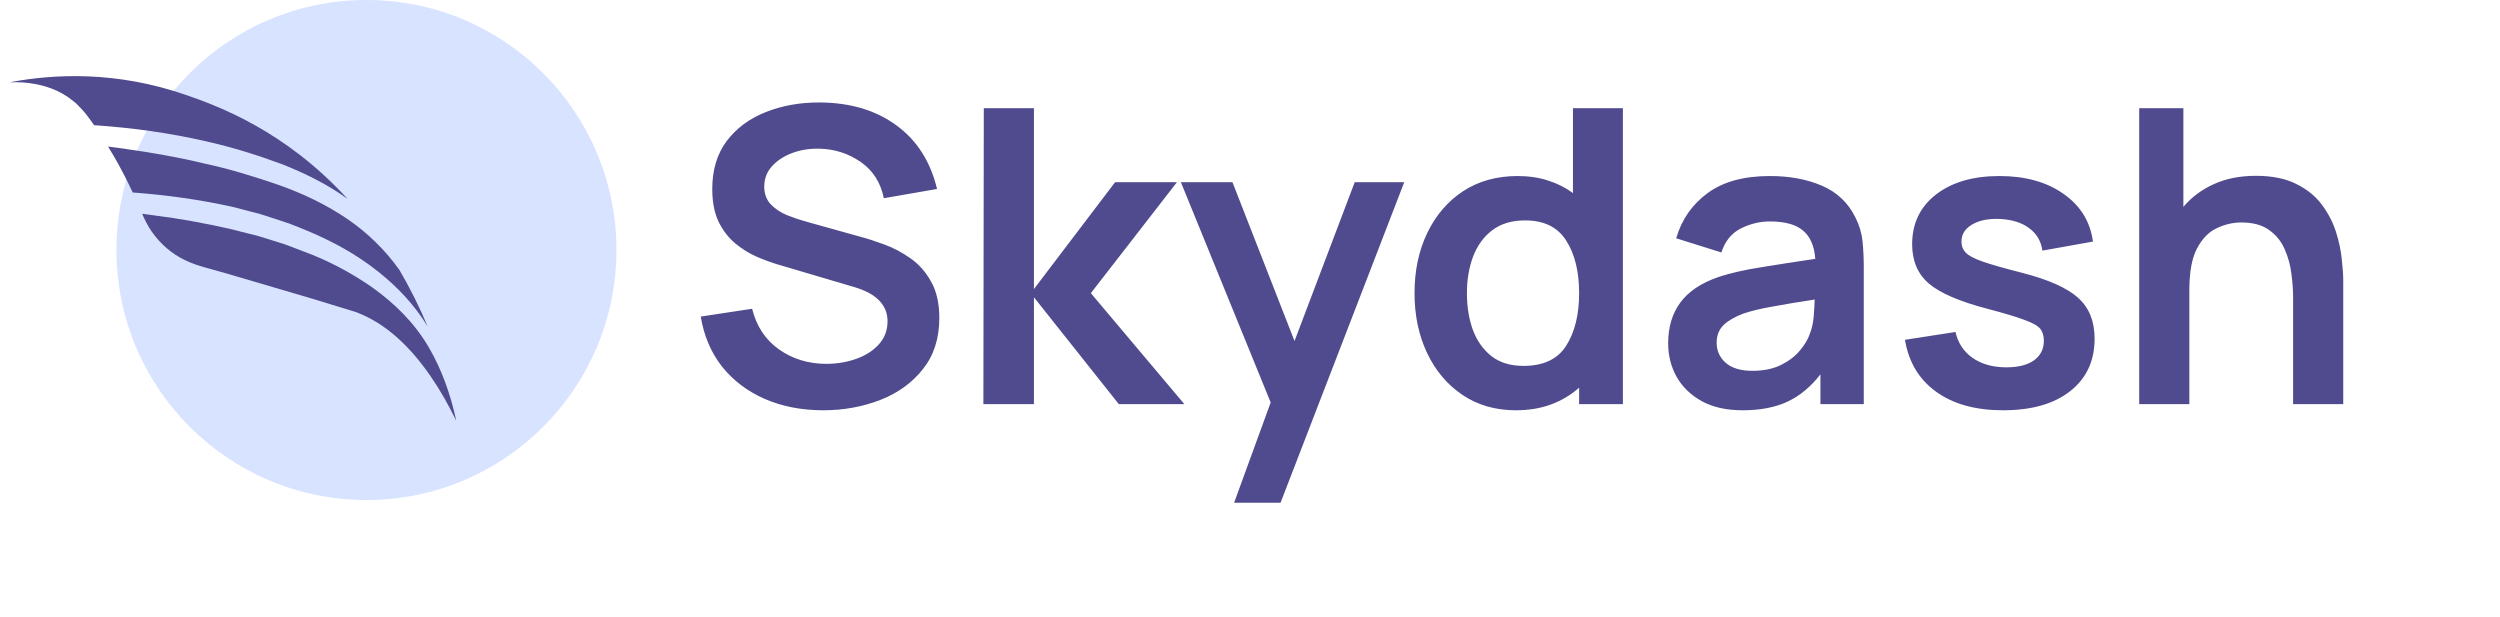
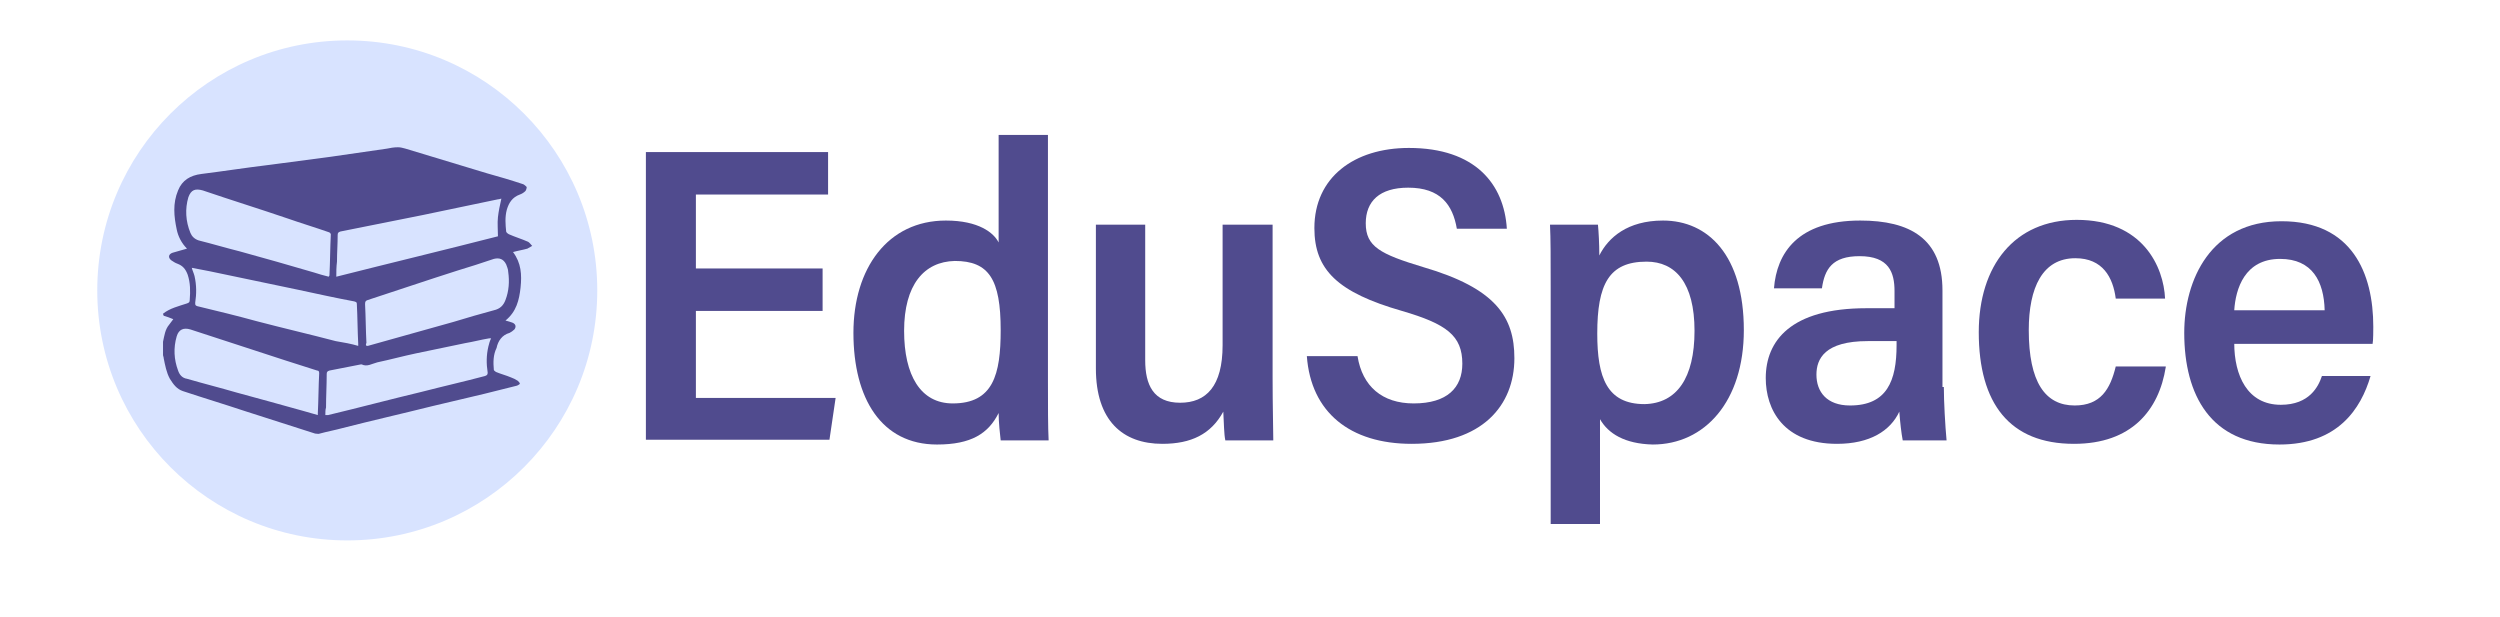
- <svg xmlns="http://www.w3.org/2000/svg" width="365" height="90" viewBox="0 0 365 90" fill="none">
-   <path d="M120.19 59.9C123.15 59.9 125.92 59.4 128.5 58.4C131.08 57.4 133.16 55.9 134.74 53.9C136.34 51.9 137.14 49.41 137.14 46.43C137.14 44.29 136.74 42.52 135.94 41.12C135.16 39.7 134.15 38.56 132.91 37.7C131.69 36.84 130.42 36.17 129.1 35.69C127.8 35.21 126.62 34.83 125.56 34.55L117.82 32.39C116.86 32.13 115.9 31.81 114.94 31.43C113.98 31.03 113.18 30.5 112.54 29.84C111.9 29.16 111.58 28.29 111.58 27.23C111.58 26.11 111.95 25.13 112.69 24.29C113.45 23.45 114.44 22.8 115.66 22.34C116.9 21.88 118.24 21.67 119.68 21.71C121.9 21.77 123.9 22.42 125.68 23.66C127.46 24.9 128.58 26.66 129.04 28.94L136.81 27.59C135.85 23.59 133.88 20.5 130.9 18.32C127.92 16.12 124.21 15 119.77 14.96C116.85 14.94 114.19 15.41 111.79 16.37C109.41 17.31 107.51 18.72 106.09 20.6C104.69 22.48 103.99 24.81 103.99 27.59C103.99 29.49 104.3 31.09 104.92 32.39C105.56 33.67 106.37 34.72 107.35 35.54C108.35 36.36 109.4 37.01 110.5 37.49C111.62 37.97 112.66 38.35 113.62 38.63L124.78 41.93C127.98 42.89 129.58 44.55 129.58 46.91C129.58 48.23 129.15 49.36 128.29 50.3C127.45 51.22 126.35 51.92 124.99 52.4C123.63 52.88 122.18 53.12 120.64 53.12C118.04 53.12 115.74 52.42 113.74 51.02C111.76 49.62 110.45 47.64 109.81 45.08L102.31 46.22C102.77 49.04 103.81 51.48 105.43 53.54C107.07 55.58 109.15 57.15 111.67 58.25C114.21 59.35 117.05 59.9 120.19 59.9ZM143.574 59H150.954V43.4L163.344 59H172.914L159.264 42.8L171.834 26.6H162.804L150.954 42.2V15.8H143.634L143.574 59ZM180.179 73.4H186.959L205.019 26.6H197.789L188.999 49.79L179.939 26.6H172.409L185.519 58.76L180.179 73.4ZM221.311 59.9C223.231 59.9 224.961 59.61 226.501 59.03C228.041 58.45 229.391 57.64 230.551 56.6V59H236.941V15.8H229.651V28.19C228.571 27.39 227.361 26.78 226.021 26.36C224.681 25.92 223.201 25.7 221.581 25.7C218.521 25.7 215.861 26.44 213.601 27.92C211.361 29.4 209.621 31.43 208.381 34.01C207.141 36.59 206.521 39.52 206.521 42.8C206.521 46.04 207.131 48.95 208.351 51.53C209.571 54.11 211.291 56.15 213.511 57.65C215.731 59.15 218.331 59.9 221.311 59.9ZM222.421 53.42C220.541 53.42 218.991 52.95 217.771 52.01C216.551 51.05 215.641 49.77 215.041 48.17C214.461 46.57 214.171 44.78 214.171 42.8C214.171 40.84 214.471 39.06 215.071 37.46C215.691 35.84 216.621 34.56 217.861 33.62C219.121 32.66 220.721 32.18 222.661 32.18C225.421 32.18 227.421 33.16 228.661 35.12C229.921 37.08 230.551 39.64 230.551 42.8C230.551 45.94 229.921 48.5 228.661 50.48C227.421 52.44 225.341 53.42 222.421 53.42ZM254.412 59.9C256.992 59.9 259.182 59.48 260.982 58.64C262.802 57.78 264.402 56.45 265.782 54.65V59H272.112V39.11C272.112 37.71 272.052 36.42 271.932 35.24C271.812 34.04 271.462 32.87 270.882 31.73C269.822 29.59 268.192 28.05 265.992 27.11C263.812 26.17 261.282 25.7 258.402 25.7C254.602 25.7 251.572 26.53 249.312 28.19C247.052 29.85 245.522 32.05 244.722 34.79L251.322 36.86C251.862 35.2 252.812 34.03 254.172 33.35C255.532 32.67 256.942 32.33 258.402 32.33C260.602 32.33 262.222 32.78 263.262 33.68C264.302 34.56 264.892 35.93 265.032 37.79C262.192 38.21 259.552 38.62 257.112 39.02C254.692 39.4 252.632 39.87 250.932 40.43C248.372 41.31 246.502 42.56 245.322 44.18C244.142 45.78 243.552 47.76 243.552 50.12C243.552 51.9 243.962 53.53 244.782 55.01C245.622 56.49 246.852 57.68 248.472 58.58C250.092 59.46 252.072 59.9 254.412 59.9ZM255.852 54.14C254.152 54.14 252.852 53.75 251.952 52.97C251.072 52.19 250.632 51.21 250.632 50.03C250.632 48.97 250.972 48.11 251.652 47.45C252.352 46.79 253.322 46.23 254.562 45.77C255.702 45.39 257.072 45.06 258.672 44.78C260.272 44.48 262.362 44.13 264.942 43.73C264.922 44.49 264.872 45.34 264.792 46.28C264.712 47.2 264.522 48.03 264.222 48.77C263.982 49.51 263.512 50.3 262.812 51.14C262.132 51.98 261.212 52.69 260.052 53.27C258.892 53.85 257.492 54.14 255.852 54.14ZM292.433 59.9C296.613 59.9 299.883 58.97 302.243 57.11C304.623 55.25 305.813 52.69 305.813 49.43C305.813 46.91 305.013 44.93 303.413 43.49C301.833 42.05 299.103 40.83 295.223 39.83C292.703 39.19 290.803 38.65 289.523 38.21C288.263 37.77 287.423 37.33 287.003 36.89C286.583 36.45 286.373 35.92 286.373 35.3C286.373 34.22 286.893 33.38 287.933 32.78C288.973 32.16 290.343 31.89 292.043 31.97C293.803 32.07 295.213 32.52 296.273 33.32C297.353 34.12 297.993 35.21 298.193 36.59L305.573 35.27C305.173 32.35 303.743 30.03 301.283 28.31C298.823 26.57 295.703 25.7 291.923 25.7C288.063 25.7 284.973 26.6 282.653 28.4C280.333 30.2 279.173 32.62 279.173 35.66C279.173 38.08 279.983 39.99 281.603 41.39C283.243 42.79 286.093 44.02 290.153 45.08C292.593 45.72 294.393 46.26 295.553 46.7C296.733 47.12 297.503 47.55 297.863 47.99C298.223 48.43 298.403 49.02 298.403 49.76C298.403 50.96 297.923 51.91 296.963 52.61C296.003 53.29 294.663 53.63 292.943 53.63C290.963 53.63 289.313 53.17 287.993 52.25C286.693 51.33 285.863 50.07 285.503 48.47L278.123 49.61C278.663 52.87 280.183 55.4 282.683 57.2C285.183 59 288.433 59.9 292.433 59.9ZM312.324 59H319.644V42.35C319.644 39.73 320.014 37.71 320.754 36.29C321.514 34.85 322.474 33.86 323.634 33.32C324.814 32.76 326.014 32.48 327.234 32.48C328.954 32.48 330.324 32.86 331.344 33.62C332.364 34.36 333.114 35.31 333.594 36.47C334.094 37.61 334.414 38.8 334.554 40.04C334.714 41.28 334.794 42.4 334.794 43.4V59H342.114V40.91C342.114 40.15 342.044 39.14 341.904 37.88C341.784 36.62 341.504 35.29 341.064 33.89C340.624 32.49 339.944 31.17 339.024 29.93C338.104 28.67 336.854 27.65 335.274 26.87C333.714 26.07 331.744 25.67 329.364 25.67C327.024 25.67 324.964 26.08 323.184 26.9C321.424 27.7 319.954 28.8 318.774 30.2V15.8H312.324V59Z" fill="#504B8E" />
-   <circle cx="53.5" cy="36.5" r="36.5" fill="#D8E3FF" />
-   <path d="M3.437 12.043C5.632 12.232 7.878 12.779 9.927 14.173C10.411 14.576 10.953 14.886 11.396 15.378C11.841 15.859 12.33 16.332 12.706 16.862C13.061 17.329 13.405 17.793 13.739 18.277C19.212 18.651 24.674 19.388 30.083 20.632C33.851 21.479 37.574 22.635 41.259 24.001C44.498 25.298 47.719 26.857 50.724 29.02C41.603 19.039 31.788 15.466 27.132 13.856C16.999 10.349 7.944 10.771 1.394 12.014C2.068 11.989 2.754 12.005 3.437 12.043Z" fill="#504B8E" />
-   <path d="M29.634 23.831C25.952 22.93 22.223 22.306 18.488 21.769C17.584 21.635 16.679 21.5 15.779 21.401C16.863 23.154 17.881 25.009 18.811 26.919C19 27.305 19.186 27.704 19.374 28.101C24.255 28.462 29.132 29.135 33.975 30.208L36.744 30.925L38.126 31.295L39.495 31.739L42.232 32.637C43.142 32.985 44.041 33.35 44.945 33.728C48.532 35.235 52.068 37.127 55.31 39.737C57.967 41.85 60.479 44.453 62.436 47.665C61.301 44.963 59.941 42.187 58.316 39.415C56.192 36.434 53.663 34.027 50.928 32.116C47.68 29.882 44.179 28.224 40.584 26.97C36.989 25.729 33.335 24.613 29.634 23.831Z" fill="#504B8E" />
-   <path d="M54.327 41.942C51.136 39.724 47.738 37.96 44.217 36.672L41.59 35.671L38.917 34.835L37.576 34.422L36.222 34.084L33.522 33.406C29.894 32.589 26.243 31.91 22.57 31.456C21.965 31.363 21.359 31.278 20.75 31.207C21.178 32.184 21.604 33.027 22.136 33.79C23.44 35.651 25.102 37.066 26.972 37.963C27.904 38.426 28.871 38.745 29.892 39.035L33.048 39.92L45.655 43.629L51.934 45.553C54.124 46.363 56.181 47.66 58.023 49.314C61.585 52.516 64.358 56.817 66.612 61.425C65.782 57.542 64.462 53.888 62.634 50.767C60.463 47.017 57.486 44.205 54.327 41.942Z" fill="#504B8E" />
+ <svg xmlns="http://www.w3.org/2000/svg" version="1.1" id="Layer_1" x="0px" y="0px" viewBox="0 0 365 90" style="enable-background:new 0 0 365 90;" xml:space="preserve">
+   <style type="text/css">
+ 	.st0{fill:#D8E3FF;}
+ 	.st1{fill:#504B8E;}
+ </style>
+   <circle class="st0" cx="50.7" cy="42.4" r="36.5" />
+   <g>
+     <g>
+       <path class="st1" d="M120.1,45.4h-18.5v12.7H122l-0.9,6.1H94.3V22.2h26.6v6.2h-19.3v10.8h18.5V45.4z" />
+       <path class="st1" d="M153,19.7v36c0,3.5,0,6.7,0.1,8.6h-7c-0.1-0.8-0.3-2.7-0.3-4c-1.5,3-4,4.6-9,4.6c-8.1,0-12.2-6.7-12.2-16.3    c0-9.4,5-16.4,13.5-16.4c4.8,0,7,1.8,7.7,3.2V19.7H153z M132,48.3c0,6.5,2.4,10.6,7.1,10.6c5.9,0,7-4.2,7-10.7    c0-7.4-1.7-10.1-6.7-10.1C134.9,38.2,132,41.6,132,48.3z" />
+       <path class="st1" d="M185.8,55.1c0,4.3,0.1,7.6,0.1,9.2h-7c-0.2-0.9-0.2-2.5-0.3-4.2c-1.8,3.3-4.7,4.7-8.9,4.7    c-5.8,0-9.7-3.4-9.7-11V32.8h7.2v19.8c0,3.6,1.2,6.2,5.1,6.2c3.8,0,6.2-2.4,6.2-8.4V32.8h7.3V55.1z" />
+       <path class="st1" d="M198.2,52c0.7,4.4,3.6,6.9,8.2,6.9c4.9,0,7.1-2.3,7.1-5.8c0-4.1-2.3-5.8-8.8-7.7c-9.4-2.7-12.8-6-12.8-12.1    c0-7.4,5.8-11.7,13.8-11.7c9.7,0,13.9,5.3,14.3,11.8h-7.3c-0.6-3.5-2.4-6-7.1-6c-4.2,0-6.2,2-6.2,5.2c0,3.4,2.1,4.5,8.4,6.4    c10.6,3.1,13.3,7.3,13.3,13.3c0,6.9-4.7,12.5-15,12.5c-9,0-14.7-4.6-15.3-12.8H198.2z" />
+       <path class="st1" d="M233.6,61.2v15.3h-7.2V42c0-4.3,0-7.2-0.1-9.2h7c0.1,1,0.2,2.8,0.2,4.5c1.3-2.6,4.1-5.1,9.3-5.1    c6.6,0,11.8,5.1,11.8,16c0,10.4-5.7,16.7-13.3,16.7C237.2,64.8,234.8,63.3,233.6,61.2z M247.4,48.3c0-7-2.8-10.1-7-10.1    c-5.5,0-7.2,3.3-7.2,10.5c0,6.4,1.4,10.3,6.9,10.3C244.8,58.9,247.4,55.2,247.4,48.3z" />
+       <path class="st1" d="M283.8,56.5c0,2.1,0.2,5.7,0.4,7.8h-6.4c-0.2-1-0.4-2.8-0.5-4.2c-1.3,2.8-4.3,4.7-9.1,4.7    c-7.8,0-10.4-5-10.4-9.6c0-5.4,3.6-10.2,14.7-10.2c1.3,0,2.6,0,4.1,0v-2.5c0-2.7-0.8-5.1-5.1-5.1c-4,0-5.1,1.9-5.5,4.7h-7    c0.4-5.1,3.4-9.9,12.6-9.9c7.2,0,12,2.6,12,10.2V56.5z M276.9,49.8c-1.2,0-2.5,0-4.2,0c-6.3,0-7.5,2.6-7.5,4.9    c0,2.5,1.5,4.5,4.9,4.5c5.4,0,6.8-3.6,6.8-8.8V49.8z" />
+       <path class="st1" d="M316.2,53.6c-1,6.3-5,11.2-13.4,11.2c-9.4,0-13.9-5.9-13.9-16.3c0-9.7,5.2-16.4,14.3-16.4    c9.7,0,12.7,6.9,12.9,11.5h-7.2c-0.4-3.1-1.9-5.9-5.9-5.9c-4.8,0-6.8,4.3-6.8,10.5c0,7.6,2.4,11,6.7,11c3.8,0,5.2-2.4,6-5.7H316.2    z" />
+       <path class="st1" d="M326.2,50.1c0,4.7,1.9,9,6.8,9c4.2,0,5.5-2.7,6-4.2h7.1c-1.4,4.8-4.8,10-13.3,10c-10,0-13.9-7.2-13.9-16.3    c0-7.8,3.9-16.3,14.2-16.3c10.3,0,13.4,7.6,13.4,15.4c0,0.3,0,2.1-0.1,2.5H326.2z M339.4,45.3c-0.1-4.2-1.8-7.5-6.5-7.5    c-5.2,0-6.5,4.4-6.7,7.5H339.4z" />
+     </g>
+   </g>
+   <g>
+     <g>
+       <path class="st1" d="M23.8,45.8c1-0.8,2.3-1.1,3.5-1.5c0.3-0.1,0.4-0.2,0.4-0.5c0.1-1.3,0.1-2.5-0.3-3.7c-0.3-0.8-0.7-1.3-1.5-1.6    c-0.3-0.1-0.6-0.3-0.9-0.5c-0.5-0.4-0.4-0.9,0.2-1.1c0.7-0.2,1.4-0.4,2.1-0.6c-0.8-0.8-1.3-1.8-1.5-2.8c-0.4-1.9-0.6-3.8,0.2-5.7    c0.6-1.5,1.8-2.2,3.4-2.4c3.2-0.4,6.4-0.9,9.7-1.3c3-0.4,6-0.8,9.1-1.2c2.8-0.4,5.5-0.8,8.3-1.2c0.5-0.1,1-0.2,1.6-0.2    c0.4,0,0.7,0.1,1.1,0.2c4,1.2,7.9,2.4,11.9,3.6c1.8,0.5,3.5,1,5.3,1.6c0.2,0.1,0.4,0.3,0.5,0.4c0,0.2-0.1,0.5-0.2,0.6    c-0.2,0.2-0.5,0.4-0.8,0.5c-1.1,0.4-1.6,1.2-1.9,2.2c-0.3,1.1-0.2,2.2-0.1,3.2c0,0.1,0.2,0.3,0.4,0.4c0.9,0.4,1.9,0.7,2.8,1.1    c0.2,0.1,0.4,0.4,0.6,0.6c-0.2,0.1-0.5,0.3-0.7,0.4c-0.7,0.2-1.4,0.3-2.1,0.5c1.2,1.6,1.3,3.3,1.1,5.2c-0.2,1.8-0.6,3.5-2.2,4.8    c0.4,0.1,0.7,0.2,1,0.3c0.5,0.2,0.6,0.6,0.3,1c-0.2,0.2-0.5,0.4-0.7,0.5c-1.1,0.3-1.7,1.2-1.9,2.2C72,51.8,72,52.9,72.1,54    c0,0.1,0.2,0.2,0.3,0.3c0.7,0.3,1.5,0.5,2.2,0.8c0.3,0.1,0.7,0.3,1,0.5c0.1,0.1,0.3,0.3,0.3,0.4c0,0.1-0.2,0.2-0.4,0.3    c-1.6,0.4-3.2,0.8-4.8,1.2c-2.5,0.6-5.1,1.2-7.6,1.8c-4.4,1.1-8.8,2.1-13.1,3.2c-1.1,0.3-2.2,0.5-3.3,0.8c-0.2,0.1-0.5,0-0.7,0    c-3.4-1.1-6.9-2.2-10.3-3.3c-3-1-6-1.9-9-2.9c-0.9-0.3-1.4-1-1.9-1.8c-0.5-0.9-0.7-2-0.9-3c0-0.2-0.1-0.3-0.1-0.5    c0-0.6,0-1.3,0-1.9c0.2-0.9,0.3-1.8,0.9-2.5c0.2-0.3,0.4-0.5,0.6-0.8c-0.5-0.2-1-0.4-1.4-0.5C23.8,45.9,23.8,45.8,23.8,45.8z     M48,40.4c0-0.1,0.1-0.1,0.1-0.2c0.1-2,0.1-4,0.2-6c0-0.1-0.2-0.3-0.3-0.3c-2-0.7-4-1.3-6-2c-4.1-1.4-8.3-2.7-12.4-4.1    c-1.1-0.3-1.7-0.1-2.1,1c-0.5,1.7-0.4,3.5,0.3,5.2c0.2,0.5,0.6,0.9,1.2,1.1c2,0.5,4,1.1,6,1.6c3.6,1,7.2,2,10.9,3.1    C46.5,40,47.2,40.2,48,40.4z M53.5,50.5c0.1,0,0.1,0,0.2,0c4.2-1.2,8.3-2.3,12.5-3.5c2-0.6,4-1.2,5.9-1.7c0.9-0.2,1.4-0.7,1.7-1.5    c0.5-1.3,0.6-2.7,0.4-4.1c0-0.4-0.2-0.8-0.3-1.1c-0.4-0.8-1-1-1.8-0.8c-1.8,0.6-3.6,1.2-5.3,1.7c-4.4,1.4-8.8,2.9-13.1,4.3    c-0.3,0.1-0.4,0.2-0.4,0.6c0.1,1.9,0.1,3.8,0.2,5.7C53.4,50.2,53.4,50.3,53.5,50.5z M46.4,60.6c0-0.1,0-0.2,0-0.2    c0.1-2,0.1-4,0.2-5.9c0-0.3-0.1-0.4-0.3-0.4c-1.6-0.5-3.1-1-4.7-1.5c-4.6-1.5-9.2-3-13.8-4.5c-1-0.3-1.7,0-2,1    c-0.5,1.7-0.4,3.4,0.2,5c0.2,0.6,0.6,1.1,1.3,1.2c2.4,0.7,4.8,1.3,7.2,2c3.3,0.9,6.6,1.8,9.8,2.7C45,60.2,45.7,60.4,46.4,60.6z     M49.1,40.4c7.9-2,15.8-3.9,23.6-5.9c0-1-0.1-1.9,0-2.8c0.1-0.9,0.3-1.8,0.5-2.7c-0.1,0-0.3,0.1-0.5,0.1c-3.7,0.8-7.3,1.5-11,2.3    c-4,0.8-8,1.6-12,2.4c-0.3,0.1-0.4,0.2-0.4,0.5c0,1.3-0.1,2.6-0.1,3.9C49.1,39,49.1,39.7,49.1,40.4z M52.3,50.5c0-0.2,0-0.2,0-0.3    c-0.1-1.9-0.1-3.9-0.2-5.8c0-0.3-0.1-0.3-0.4-0.4c-2.7-0.5-5.4-1.1-8.2-1.7c-4.3-0.9-8.6-1.8-12.9-2.7c-0.9-0.2-1.7-0.3-2.6-0.5    c0.1,0.4,0.3,0.8,0.4,1.2c0.3,1.3,0.3,2.6,0.1,3.9c0,0.3,0,0.4,0.3,0.5c2.9,0.7,5.8,1.4,8.7,2.2c3.8,1,7.7,1.9,11.5,2.9    C50.2,50,51.3,50.2,52.3,50.5z M47.5,60.6c0.1,0,0.2,0,0.4,0c4.6-1.1,9.1-2.3,13.7-3.4c3.1-0.8,6.2-1.5,9.2-2.3    c0.3-0.1,0.4-0.2,0.4-0.5c-0.2-1.3-0.2-2.5,0.1-3.8c0.1-0.4,0.2-0.8,0.4-1.2c-0.1,0-0.2,0-0.3,0c-1.2,0.2-2.3,0.5-3.5,0.7    c-2.4,0.5-4.8,1-7.2,1.5c-1.9,0.4-3.7,0.9-5.6,1.3c-0.8,0.2-1.5,0.7-2.3,0.3c0,0-0.1,0-0.1,0c-1.5,0.3-3.1,0.6-4.6,0.9    c-0.3,0.1-0.4,0.2-0.4,0.5c0,1.6-0.1,3.3-0.1,4.9C47.5,59.8,47.5,60.2,47.5,60.6z" />
+     </g>
+   </g>
</svg>
